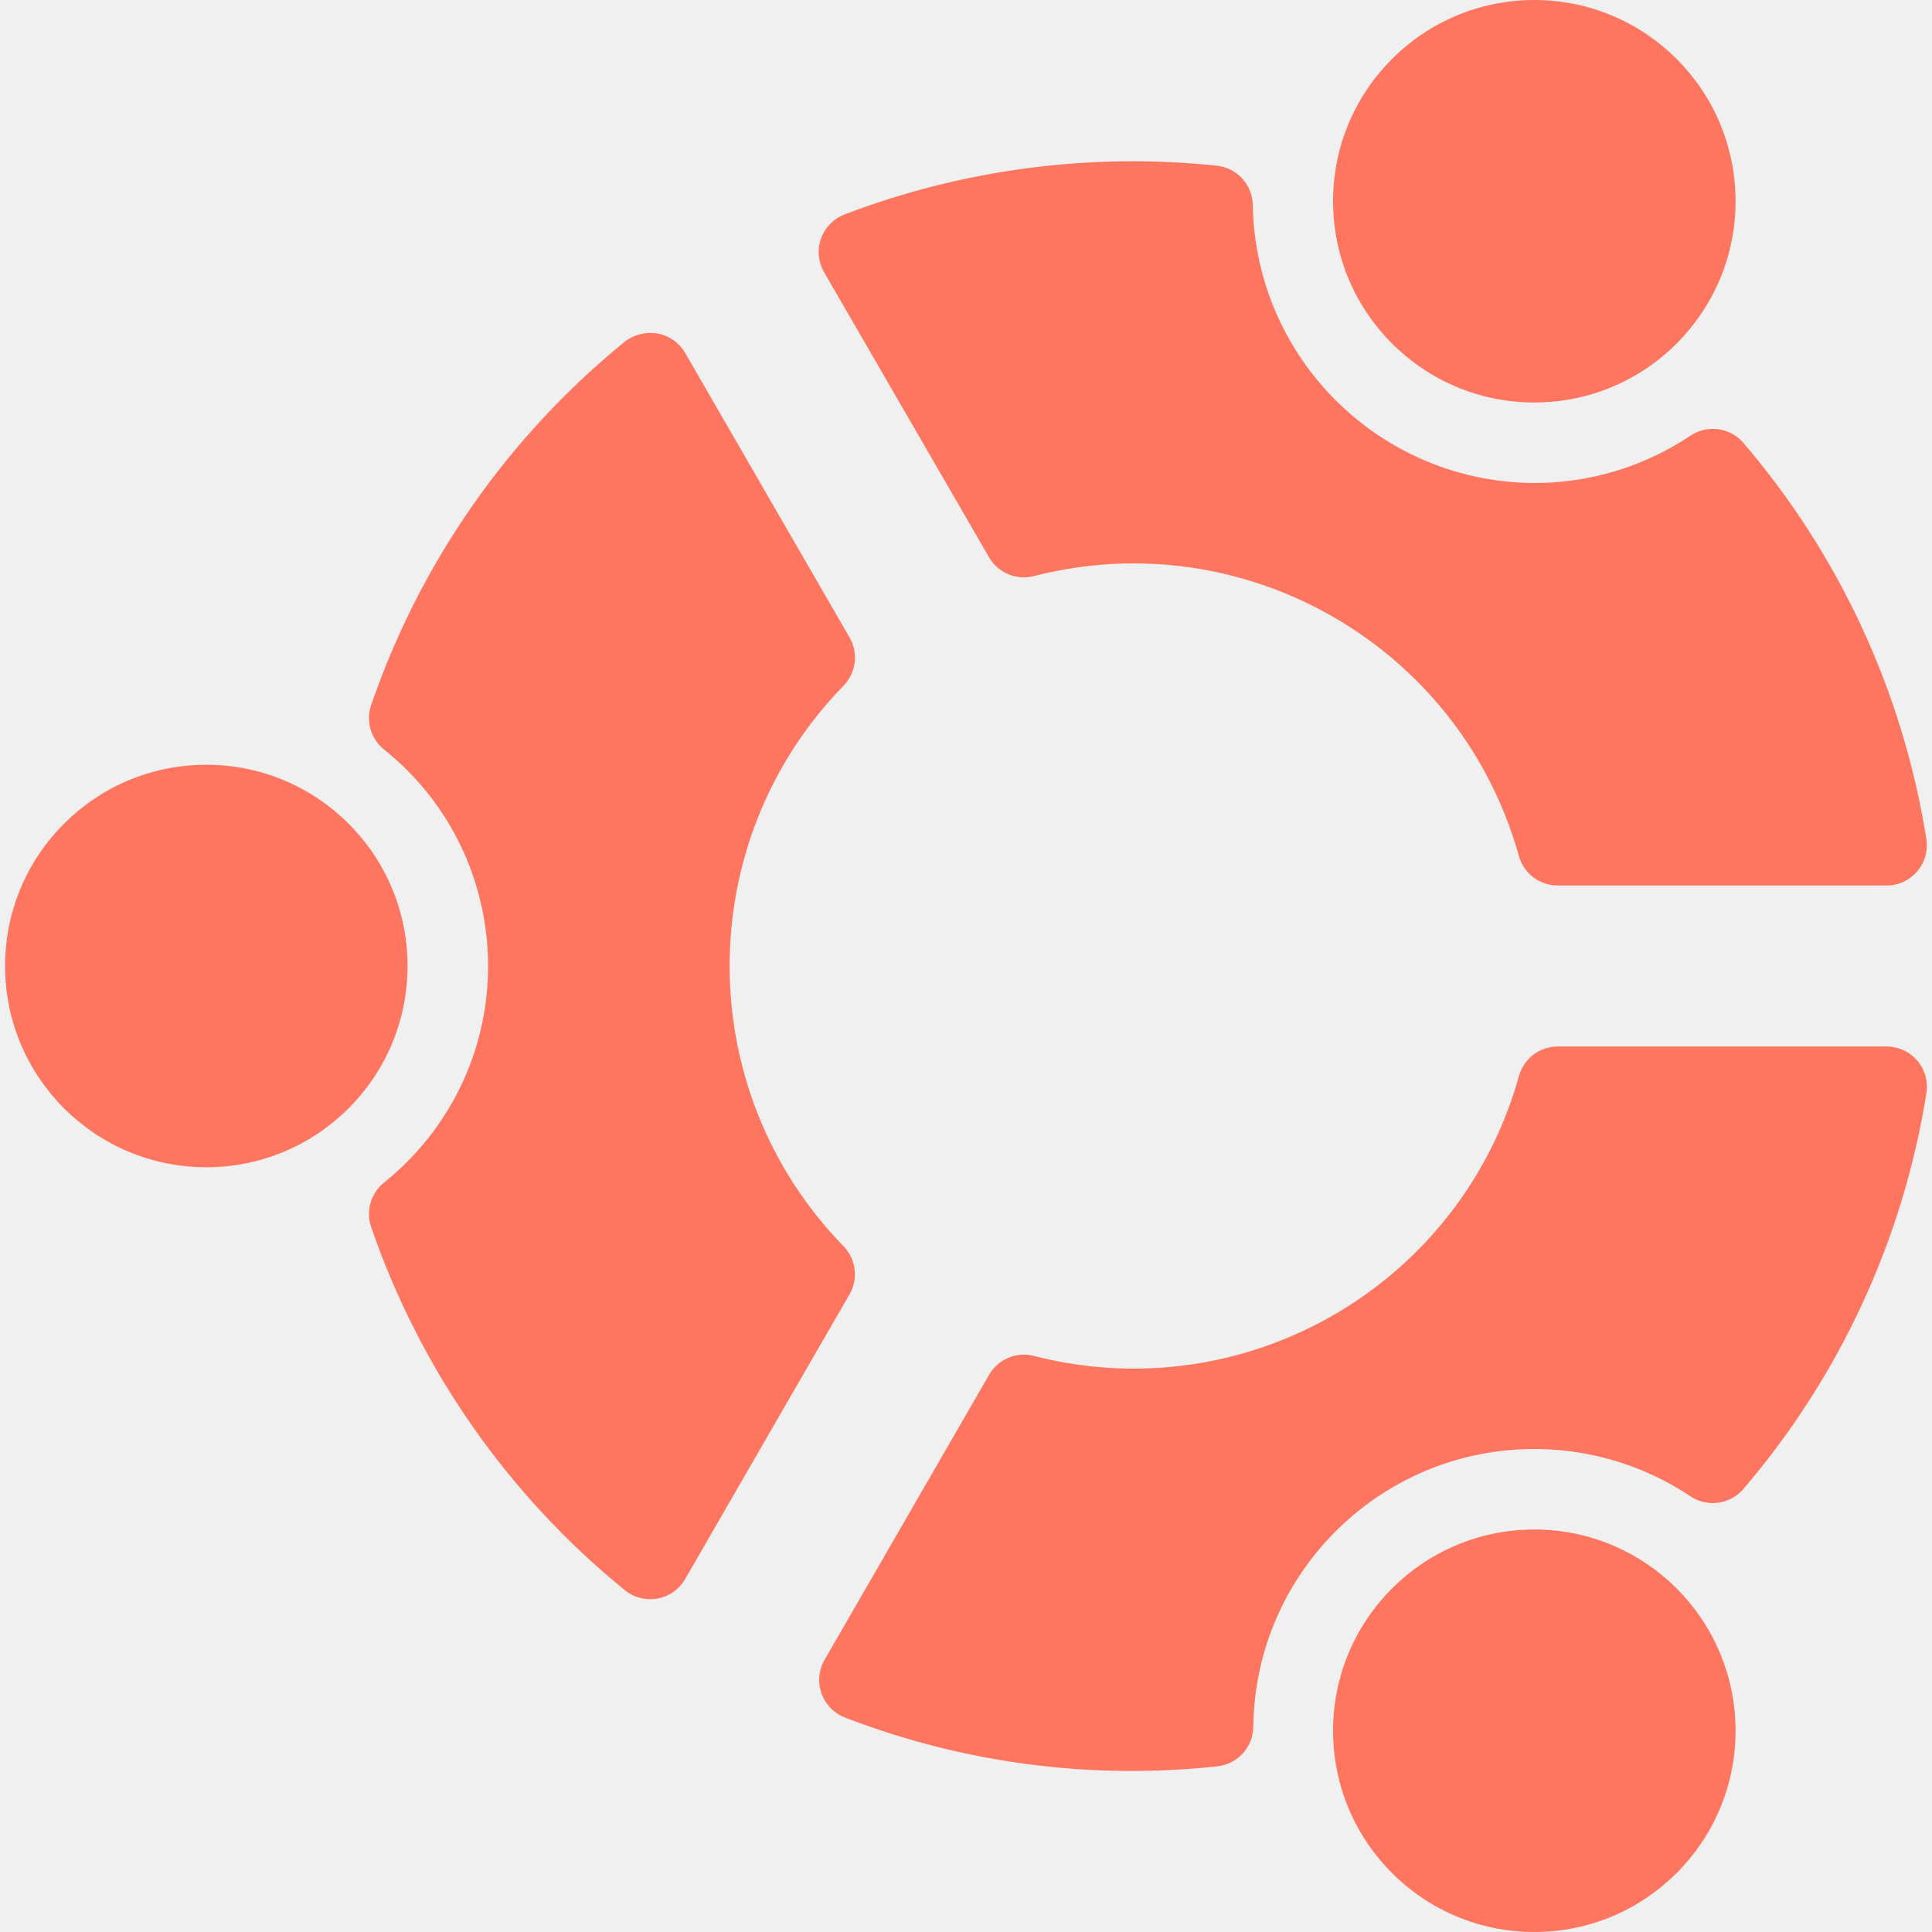
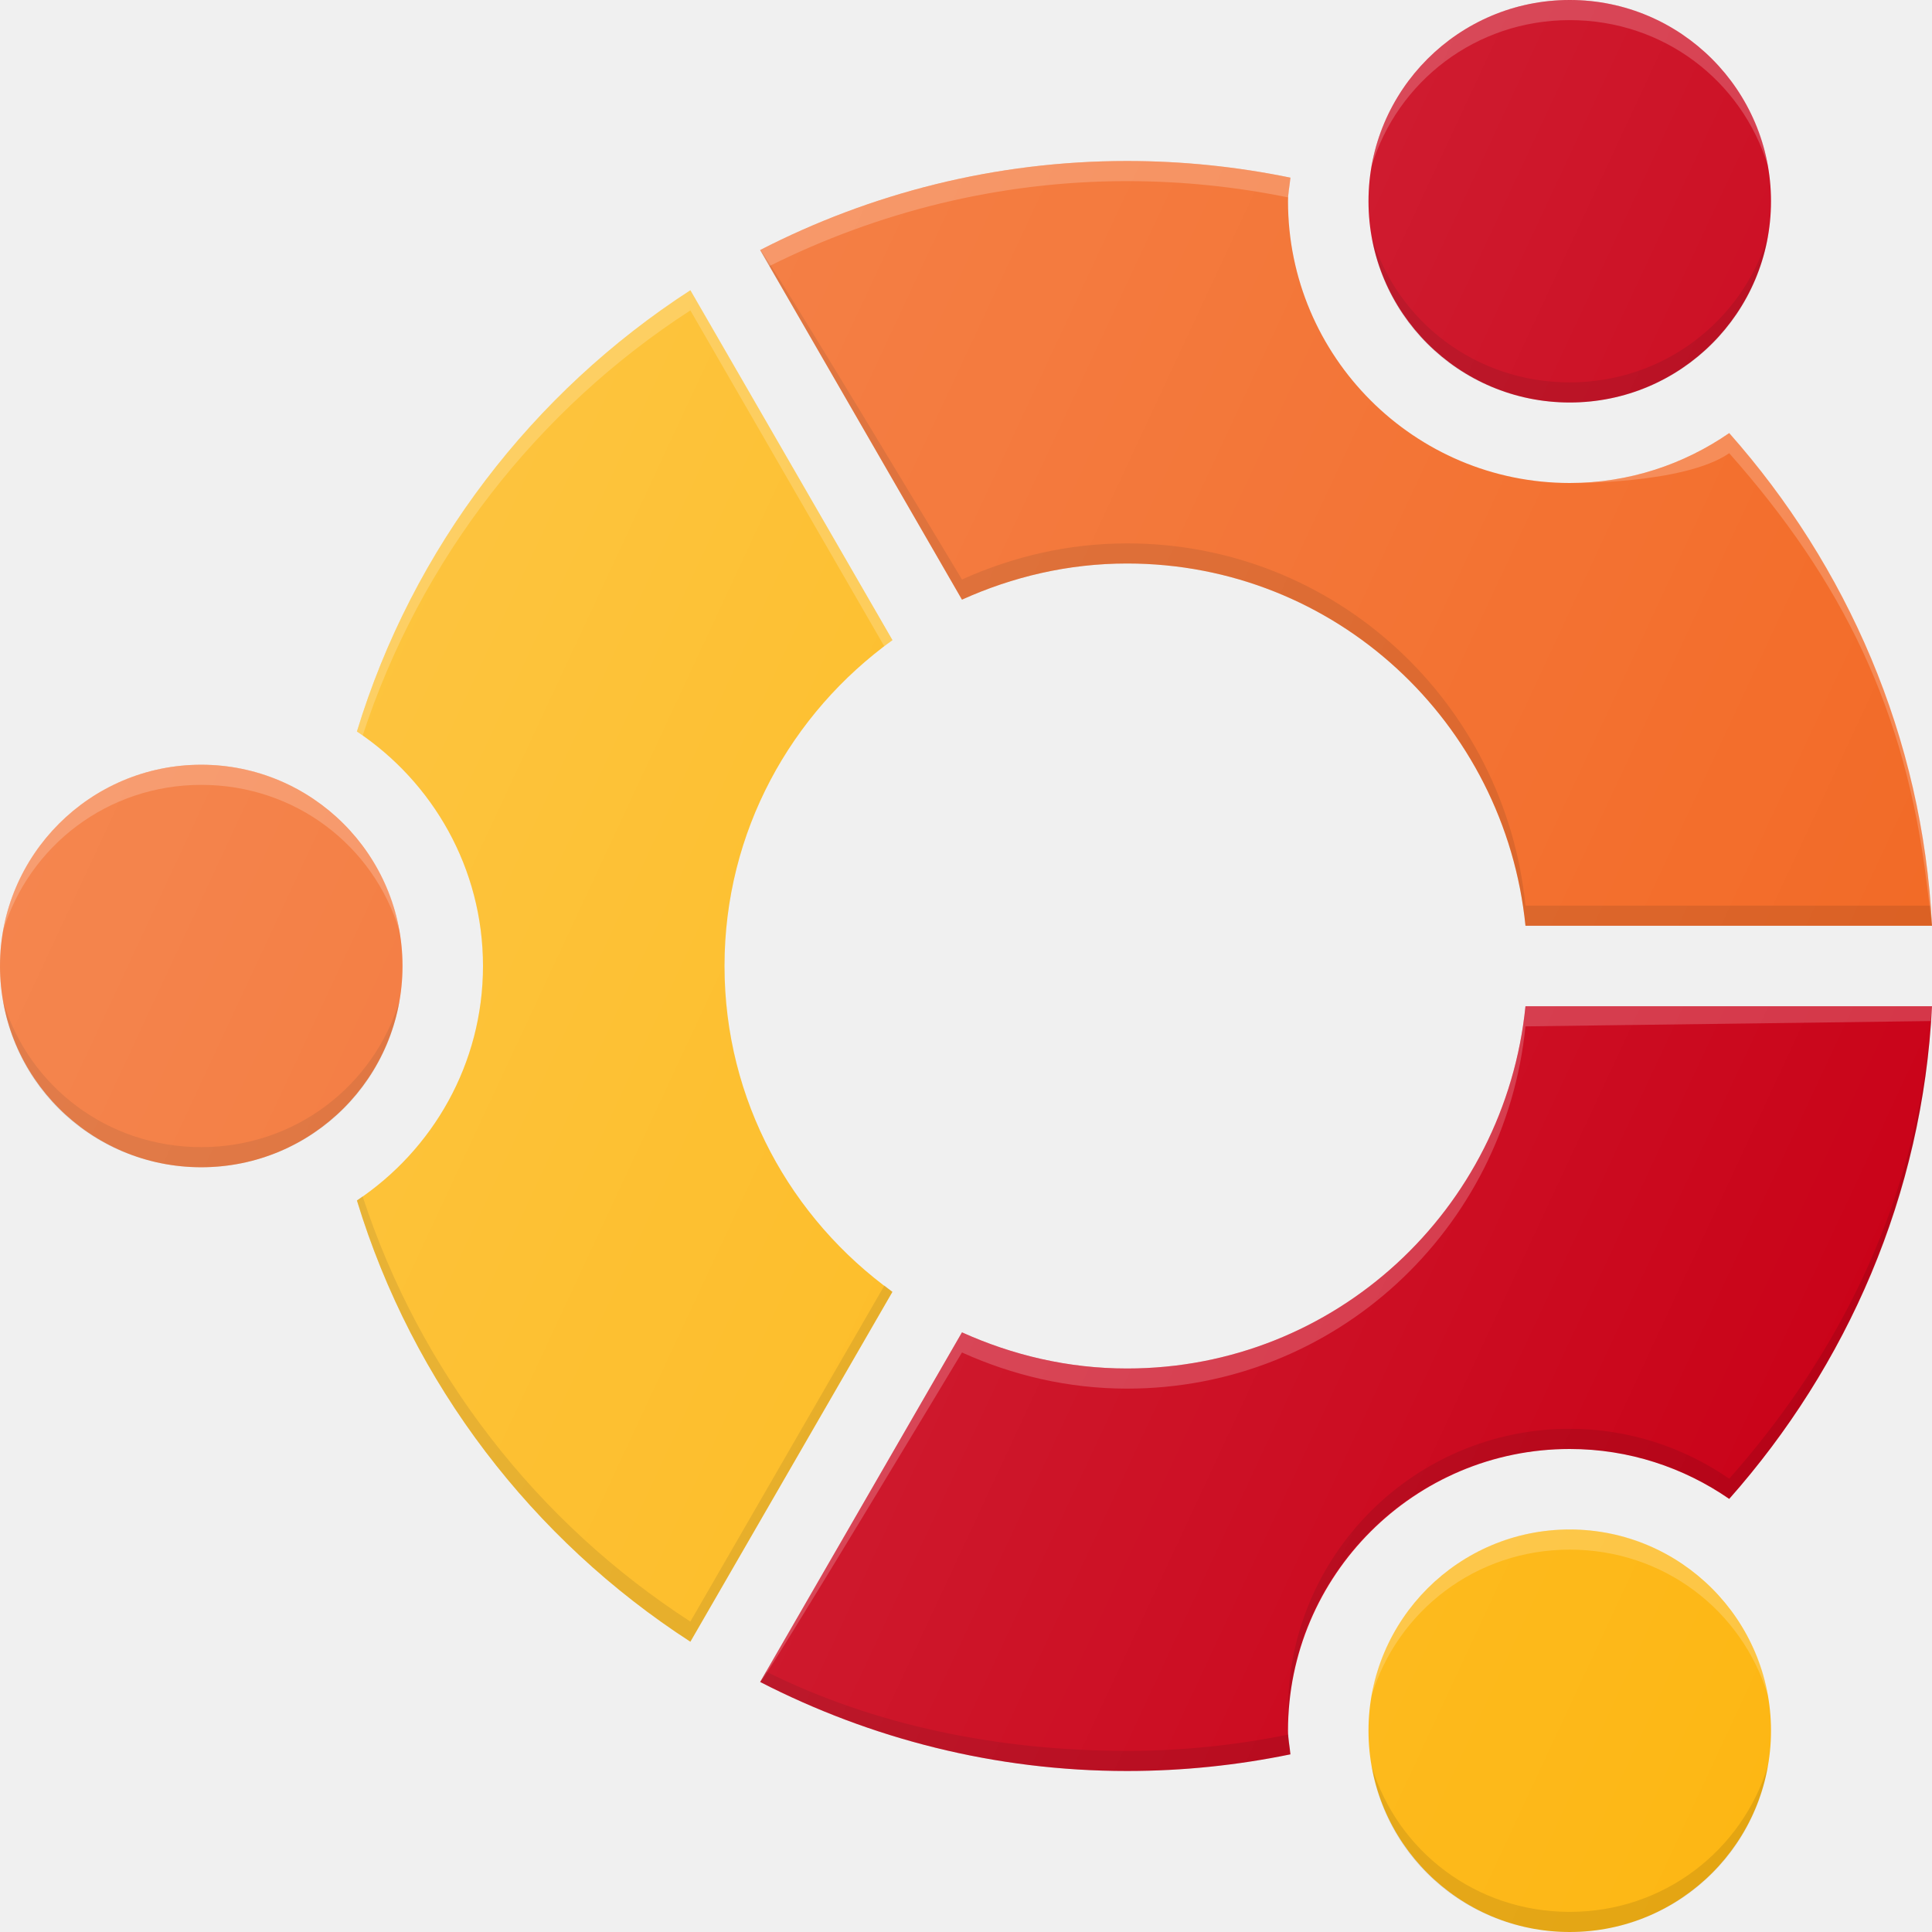
- <svg xmlns="http://www.w3.org/2000/svg" version="1.1" width="512" height="512" x="0" y="0" viewBox="0 0 512 512" style="enable-background:new 0 0 512 512" xml:space="preserve" class="">
+ <svg xmlns="http://www.w3.org/2000/svg" enable-background="new 0 0 24 24" id="Layer_1" version="1.1" viewBox="0 0 24 24" xml:space="preserve">
  <g>
-     <g>
-       <circle style="" cx="54.674" cy="256" r="53.333" fill="#ff7660" data-original="#ff5722" />
-       <circle style="" cx="406.61" cy="458.667" r="53.333" fill="#ff7660" data-original="#ff5722" />
-       <circle style="" cx="406.61" cy="53.333" r="53.333" fill="#ff7660" data-original="#ff5722" />
-       <path style="" d="M262.098,147.669c2.383,4.129,7.216,6.176,11.84,5.013c55.924-14.4,113.089,18.592,128.597,74.219   c1.298,4.593,5.489,7.764,10.261,7.765h87.168c5.891,0.003,10.669-4.77,10.673-10.661c0-0.566-0.045-1.132-0.134-1.691   c-6.168-38.801-22.959-75.137-48.512-104.981c-3.524-4.066-9.524-4.871-13.995-1.877c-12.228,8.182-26.61,12.548-41.323,12.544   c-40.78-0.145-73.959-32.869-74.667-73.643c-0.078-5.395-4.171-9.882-9.536-10.453c-33.448-3.504-67.251,0.925-98.667,12.928   c-5.501,2.108-8.251,8.277-6.143,13.778c0.201,0.524,0.443,1.032,0.724,1.518L262.098,147.669z" fill="#ff7660" data-original="#ff5722" />
-       <path style="" d="M499.986,277.333h-87.168c-4.772,0.001-8.963,3.173-10.261,7.765   c-15.489,55.642-72.67,88.643-128.597,74.219c-4.624-1.163-9.457,0.884-11.84,5.013l-43.605,75.541   c-2.947,5.101-1.201,11.625,3.9,14.572c0.486,0.281,0.994,0.523,1.518,0.724c31.384,12.127,65.217,16.56,98.667,12.928   c5.365-0.571,9.458-5.059,9.536-10.453c0.472-41.14,34.205-74.109,75.345-73.637c14.435,0.165,28.511,4.521,40.516,12.538   c4.491,2.991,10.507,2.157,14.016-1.941c25.542-29.826,42.332-66.138,48.512-104.917c0.931-5.817-3.03-11.287-8.847-12.218   C501.118,277.378,500.552,277.333,499.986,277.333z" fill="#ff7660" data-original="#ff5722" />
-       <path style="" d="M223.548,330.261c-40.254-41.333-40.254-107.211,0-148.544c3.338-3.429,3.983-8.662,1.579-12.8   l-43.541-75.371c-1.564-2.711-4.239-4.599-7.317-5.163c-3.058-0.527-6.198,0.246-8.661,2.133   c-30.98,25.188-54.276,58.557-67.243,96.32c-1.451,4.211-0.133,8.881,3.307,11.712c31.735,25.306,36.947,71.546,11.641,103.281   c-3.432,4.304-7.337,8.209-11.641,11.641c-3.44,2.831-4.758,7.501-3.307,11.712c12.975,37.729,36.263,71.067,67.221,96.235   c1.905,1.549,4.286,2.392,6.741,2.389c0.644-0.004,1.286-0.061,1.92-0.171c3.078-0.564,5.754-2.452,7.317-5.163l43.541-75.413   C227.516,338.928,226.879,333.696,223.548,330.261z" fill="#ff7660" data-original="#ff5722" />
-     </g>
-     <g>
- </g>
-     <g>
- </g>
-     <g>
- </g>
-     <g>
- </g>
-     <g>
- </g>
-     <g>
- </g>
-     <g>
- </g>
-     <g>
- </g>
-     <g>
- </g>
-     <g>
- </g>
-     <g>
- </g>
-     <g>
- </g>
-     <g>
- </g>
-     <g>
- </g>
-     <g>
- </g>
+     <circle cx="2.5" cy="12" fill="#F26722" id="XMLID_1320_" r="2.5" />
+     <circle cx="19.5" cy="2.5" fill="#C90016" id="XMLID_1319_" r="2.5" />
+     <circle cx="19.5" cy="21.5" fill="#FDB714" id="XMLID_1318_" r="2.5" />
+     <path d="M19.5,19.25c1.164,0,2.139,0.752,2.461,1.81   C21.762,19.879,20.738,19,19.5,19s-2.264,0.886-2.463,2.068   C17.359,20.009,18.336,19.25,19.5,19.25z" fill="#FFFFFF" opacity="0.2" />
+     <path d="M19.5,23.75c-1.164,0-2.139-0.752-2.461-1.81   C17.238,23.121,18.262,24,19.5,24s2.264-0.886,2.463-2.068   C21.641,22.991,20.664,23.75,19.5,23.75z" opacity="0.1" />
+     <path d="M19.5,0.25c1.164,0,2.139,0.752,2.461,1.81   C21.762,0.879,20.738,0,19.5,0s-2.264,0.886-2.463,2.068   C17.359,1.009,18.336,0.25,19.5,0.25z" fill="#FFFFFF" opacity="0.2" />
+     <path d="M19.5,4.75c-1.164,0-2.139-0.752-2.461-1.81C17.238,4.121,18.262,5,19.5,5   s2.264-0.886,2.463-2.068C21.641,3.991,20.664,4.75,19.5,4.75z" opacity="0.1" />
+     <path d="M11.95,7.449C12.577,7.166,13.267,7,14,7   c2.59,0,4.695,1.977,4.95,4.5H24c-0.116-2.344-1.06-4.473-2.519-6.12   C20.917,5.769,20.236,6,19.5,6C17.57,6,16,4.43,16,2.5c0-0.1,0.021-0.195,0.03-0.293   C15.374,2.072,14.695,2,14,2c-1.643,0-3.19,0.404-4.557,1.106L11.95,7.449z" fill="#F26722" />
+     <path d="M11.086,16.048C9.827,15.14,9,13.67,9,12s0.827-3.14,2.086-4.048   L8.576,3.606C6.617,4.875,5.128,6.806,4.434,9.087C5.376,9.715,6,10.785,6,12   s-0.624,2.285-1.566,2.913c0.694,2.281,2.183,4.212,4.142,5.481L11.086,16.048z" fill="#FDB714" />
+     <path d="M16,21.5c0-1.93,1.57-3.5,3.5-3.5c0.736,0,1.417,0.231,1.981,0.62   C22.94,16.973,23.884,14.844,24,12.5h-5.05C18.695,15.023,16.59,17,14,17   c-0.733,0-1.423-0.166-2.05-0.449l-2.507,4.343C10.81,21.596,12.357,22,14,22   c0.695,0,1.374-0.072,2.03-0.207C16.021,21.695,16,21.6,16,21.5z" fill="#C90016" />
+     <path d="M16.005,2.453c0.005-0.083,0.018-0.164,0.025-0.246   C15.374,2.072,14.695,2,14,2c-1.643,0-3.19,0.404-4.557,1.106l0.115,0.199   C10.897,2.638,12.401,2.25,14,2.25C14.687,2.25,15.357,2.321,16.005,2.453z" fill="#FFFFFF" opacity="0.2" />
+     <path d="M21.481,5.63c1.406,1.588,2.191,3.182,2.454,5.346L24,11.5   c-0.015-0.292-0.041-0.582-0.08-0.867c-0.273-2.001-1.162-3.811-2.438-5.253   C20.917,5.769,20.236,6,19.5,6C19.5,6,20.917,6.019,21.481,5.63z" fill="#FFFFFF" opacity="0.2" />
+     <path d="M18.95,11.25C18.695,8.727,16.59,6.75,14,6.75   c-0.733,0-1.423,0.166-2.05,0.449c0,0-2.47-4.112-2.507-4.093l2.507,4.343   C12.577,7.166,13.267,7,14,7c2.59,0,4.695,1.977,4.95,4.5H24   c-0.004-0.084-0.017-0.166-0.023-0.25H18.95z" opacity="0.1" />
+     <path d="M8.576,3.856l2.411,4.176   c0.034-0.026,0.064-0.055,0.098-0.08L8.576,3.606   C6.617,4.875,5.128,6.806,4.434,9.087c0.024,0.016,0.046,0.036,0.07,0.053   C5.222,6.946,6.674,5.088,8.576,3.856z" fill="#FFFFFF" opacity="0.2" />
+     <path d="M4.504,14.86C4.48,14.877,4.458,14.897,4.434,14.913   c0.694,2.281,2.183,4.212,4.142,5.481l2.509-4.346   c-0.034-0.025-0.065-0.054-0.098-0.08L8.576,20.144   C6.674,18.912,5.222,17.054,4.504,14.86z" opacity="0.1" />
+     <path d="M14,17.25c2.59,0,4.695-1.977,4.95-4.5l5.033-0.066   C23.989,12.6,23.996,12.584,24,12.5h-5.05C18.695,15.023,16.59,17,14,17   c-0.733,0-1.423-0.166-2.05-0.449l-2.507,4.343   c0.037,0.019,2.507-4.093,2.507-4.093C12.577,17.084,13.267,17.25,14,17.25z" fill="#FFFFFF" opacity="0.2" />
+     <path d="M9.517,20.765l-0.074,0.129C10.81,21.596,12.357,22,14,22   c0.695,0,1.374-0.072,2.03-0.207c-0.007-0.083-0.02-0.163-0.025-0.246   C15.357,21.679,14.687,21.75,14,21.75C12.401,21.75,10.857,21.433,9.517,20.765z" opacity="0.1" />
+     <path d="M21.481,18.369c-0.564-0.389-1.246-0.62-1.981-0.62   c-1.93,0-3.5,1.57-3.5,3.5c0,0.043-0.002,0.057,0.003,0.098   c0.068-1.871,1.61-3.348,3.497-3.348c0.736,0,1.417,0.231,1.981,0.62   c1.258-1.42,2.139-3.198,2.426-5.164C23.953,13.141,23.984,12.822,24,12.499   l-0.006,0.101c-0.018,0.235-0.043,0.466-0.077,0.694   C23.63,15.246,22.74,16.947,21.481,18.369z" opacity="0.1" />
+     <path d="M2.5,9.75c1.164,0,2.139,0.752,2.461,1.81   C4.762,10.379,3.738,9.5,2.5,9.5s-2.264,0.886-2.463,2.068   C0.359,10.509,1.336,9.75,2.5,9.75z" fill="#FFFFFF" opacity="0.2" />
+     <path d="M2.5,14.25c-1.164,0-2.139-0.752-2.461-1.81   C0.238,13.621,1.262,14.5,2.5,14.5s2.264-0.886,2.463-2.068   C4.641,13.491,3.664,14.25,2.5,14.25z" opacity="0.1" />
+     <linearGradient gradientUnits="userSpaceOnUse" id="SVGID_1_" x1="3.015" x2="25.15" y1="4.979" y2="15.301">
+       <stop offset="0" style="stop-color:#FFFFFF;stop-opacity:0.2" />
+       <stop offset="1" style="stop-color:#FFFFFF;stop-opacity:0" />
+     </linearGradient>
+     <path d="M2.5,9.5C1.119,9.5,0,10.619,0,12c0,1.381,1.119,2.5,2.5,2.5S5,13.381,5,12   C5,10.619,3.881,9.5,2.5,9.5z M19.5,5C20.881,5,22,3.881,22,2.5C22,1.119,20.881,0,19.5,0   S17,1.119,17,2.5C17,3.881,18.119,5,19.5,5z M19.5,19c-1.381,0-2.5,1.119-2.5,2.5   c0,1.381,1.119,2.5,2.5,2.5s2.5-1.119,2.5-2.5C22,20.119,20.881,19,19.5,19z M14,7   c2.59,0,4.695,1.977,4.95,4.5H24c-0.116-2.344-1.06-4.473-2.519-6.12   C20.917,5.769,20.236,6,19.5,6C17.57,6,16,4.43,16,2.5c0-0.1,0.021-0.195,0.03-0.293   C15.374,2.072,14.695,2,14,2c-1.643,0-3.19,0.404-4.557,1.106l2.507,4.343   C12.577,7.166,13.267,7,14,7z M9,12c0-1.67,0.827-3.14,2.086-4.048L8.576,3.606   C6.617,4.875,5.128,6.806,4.434,9.087C5.376,9.715,6,10.785,6,12   s-0.624,2.285-1.566,2.913c0.694,2.281,2.183,4.212,4.142,5.481l2.509-4.346   C9.827,15.14,9,13.67,9,12z M14,17c-0.733,0-1.423-0.166-2.05-0.449l-2.507,4.343   C10.81,21.596,12.357,22,14,22c0.695,0,1.374-0.072,2.03-0.207   C16.021,21.695,16,21.6,16,21.5c0-1.93,1.57-3.5,3.5-3.5   c0.736,0,1.417,0.231,1.981,0.62C22.94,16.973,23.884,14.844,24,12.5h-5.05   C18.695,15.023,16.59,17,14,17z" fill="url(#SVGID_1_)" />
  </g>
+   <g />
+   <g />
+   <g />
+   <g />
+   <g />
+   <g />
+   <g />
+   <g />
+   <g />
+   <g />
+   <g />
+   <g />
+   <g />
+   <g />
+   <g />
</svg>
